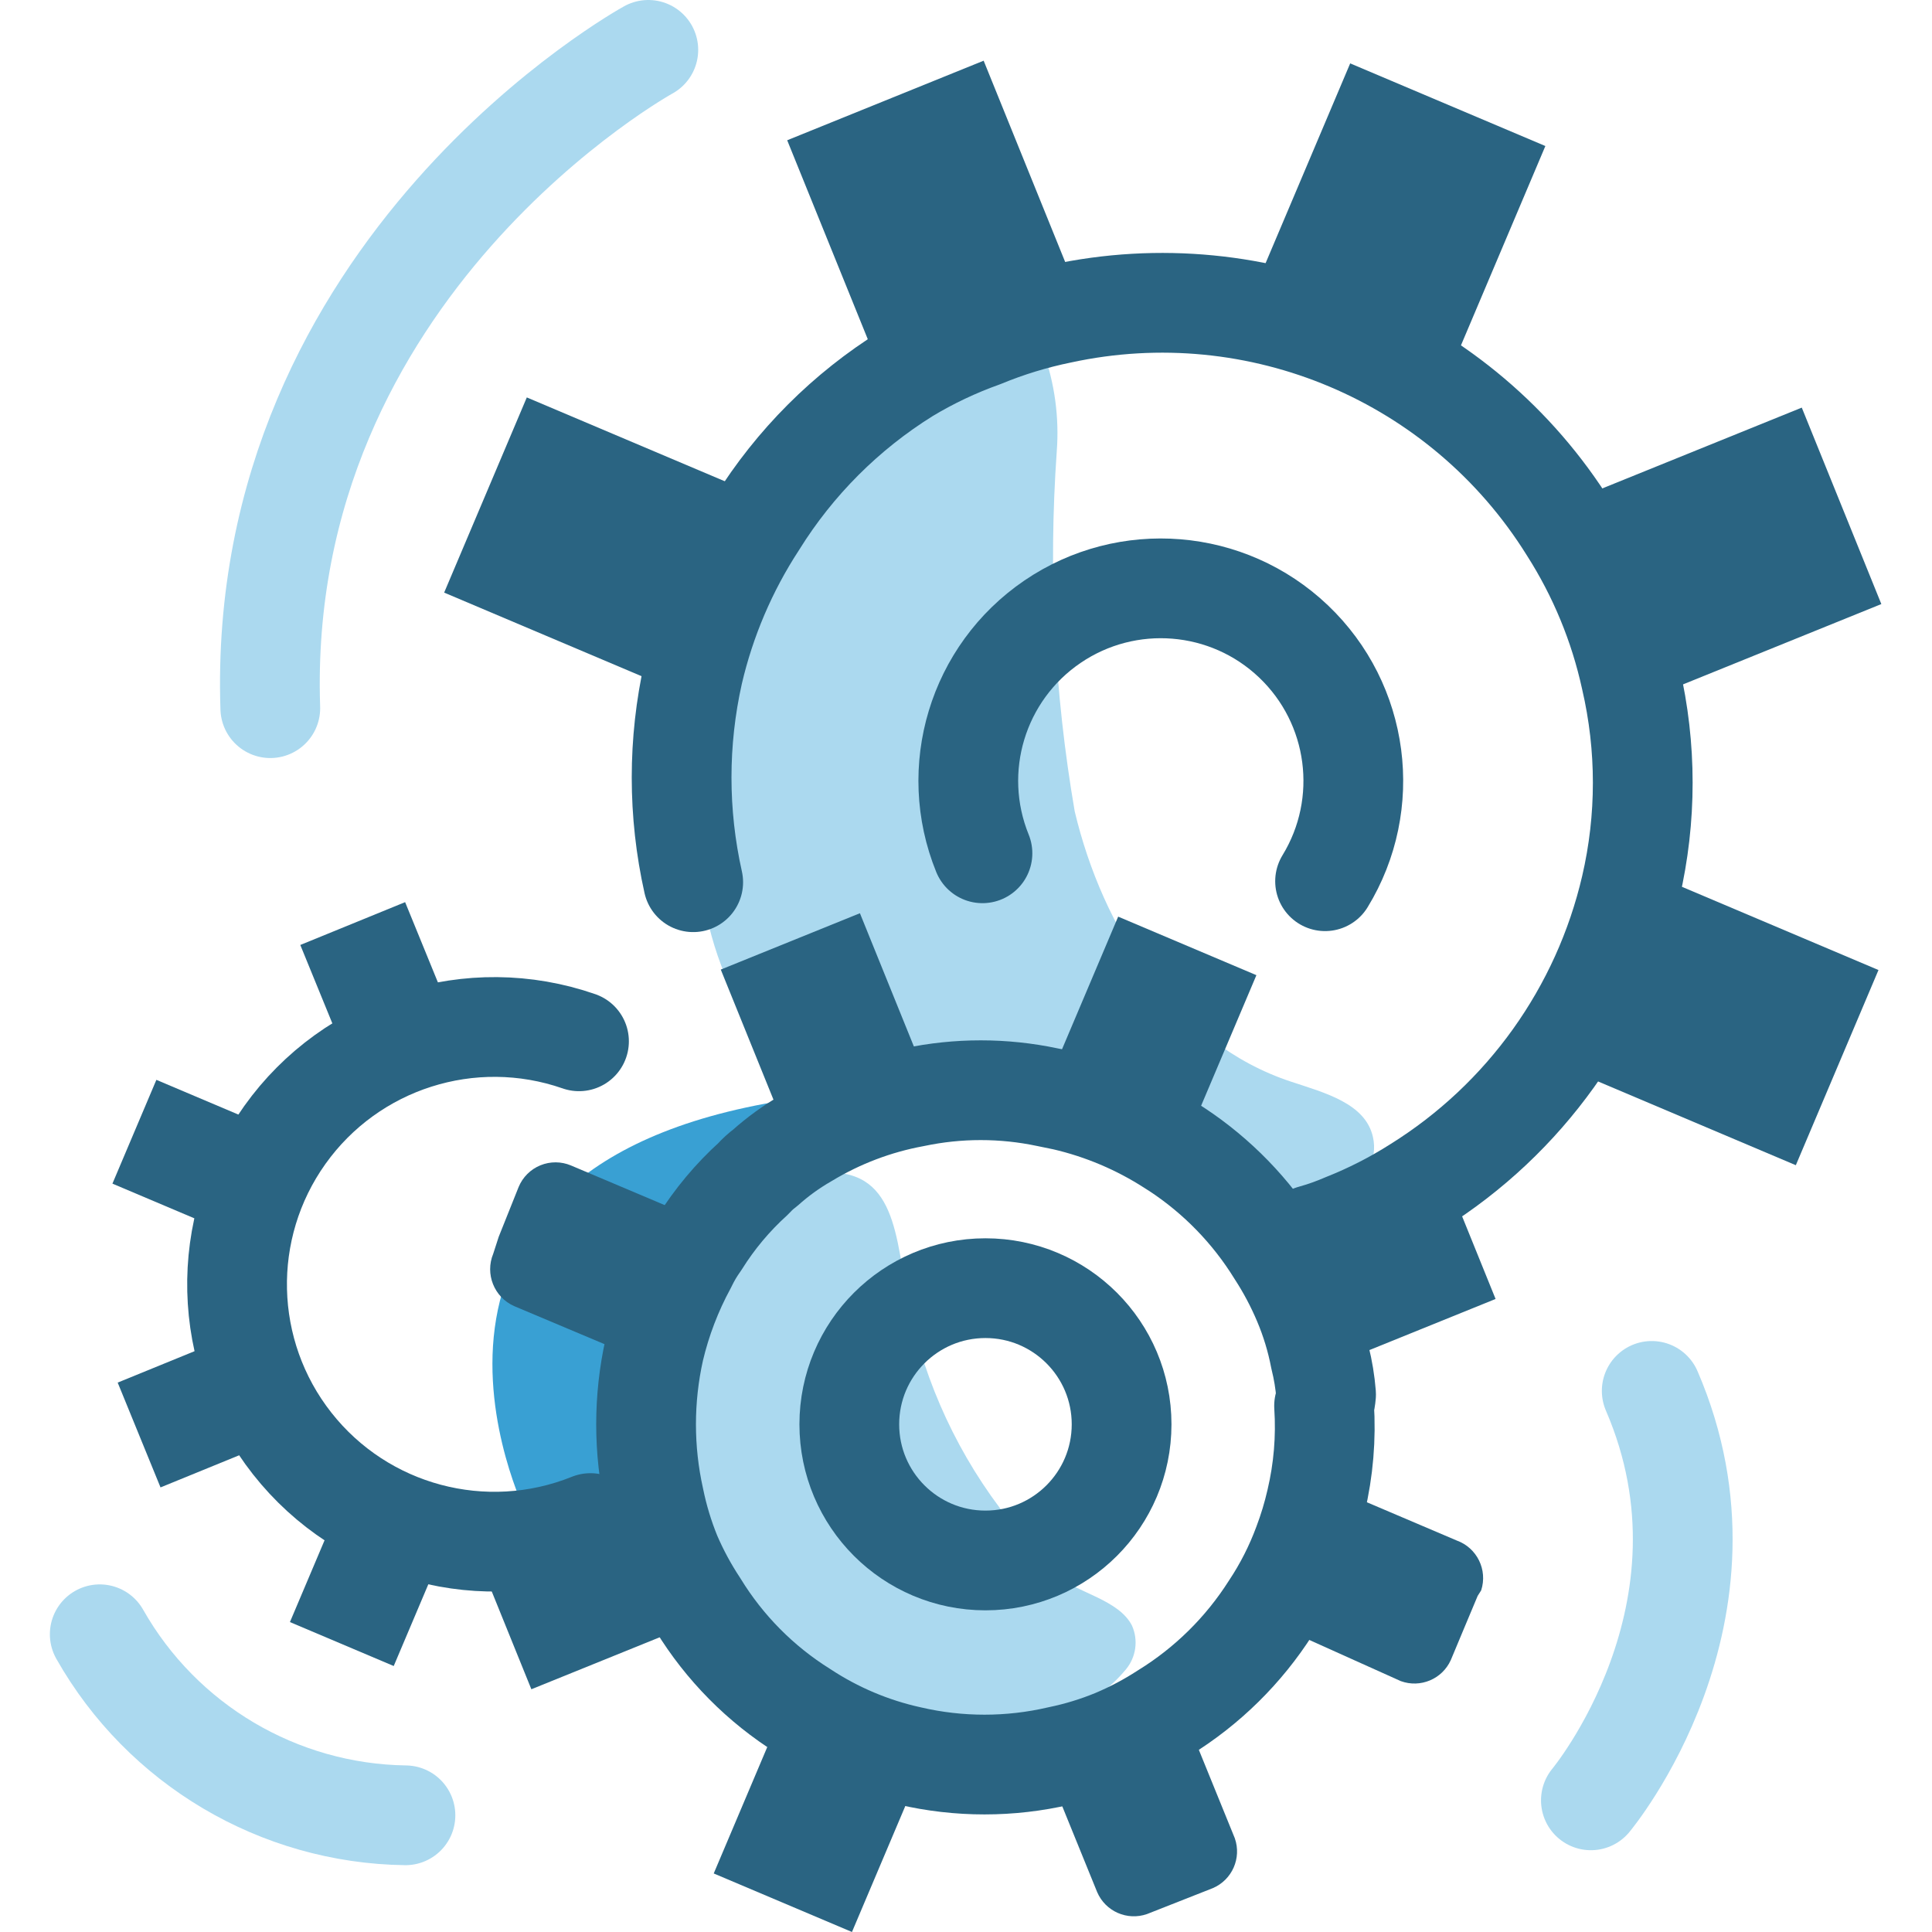
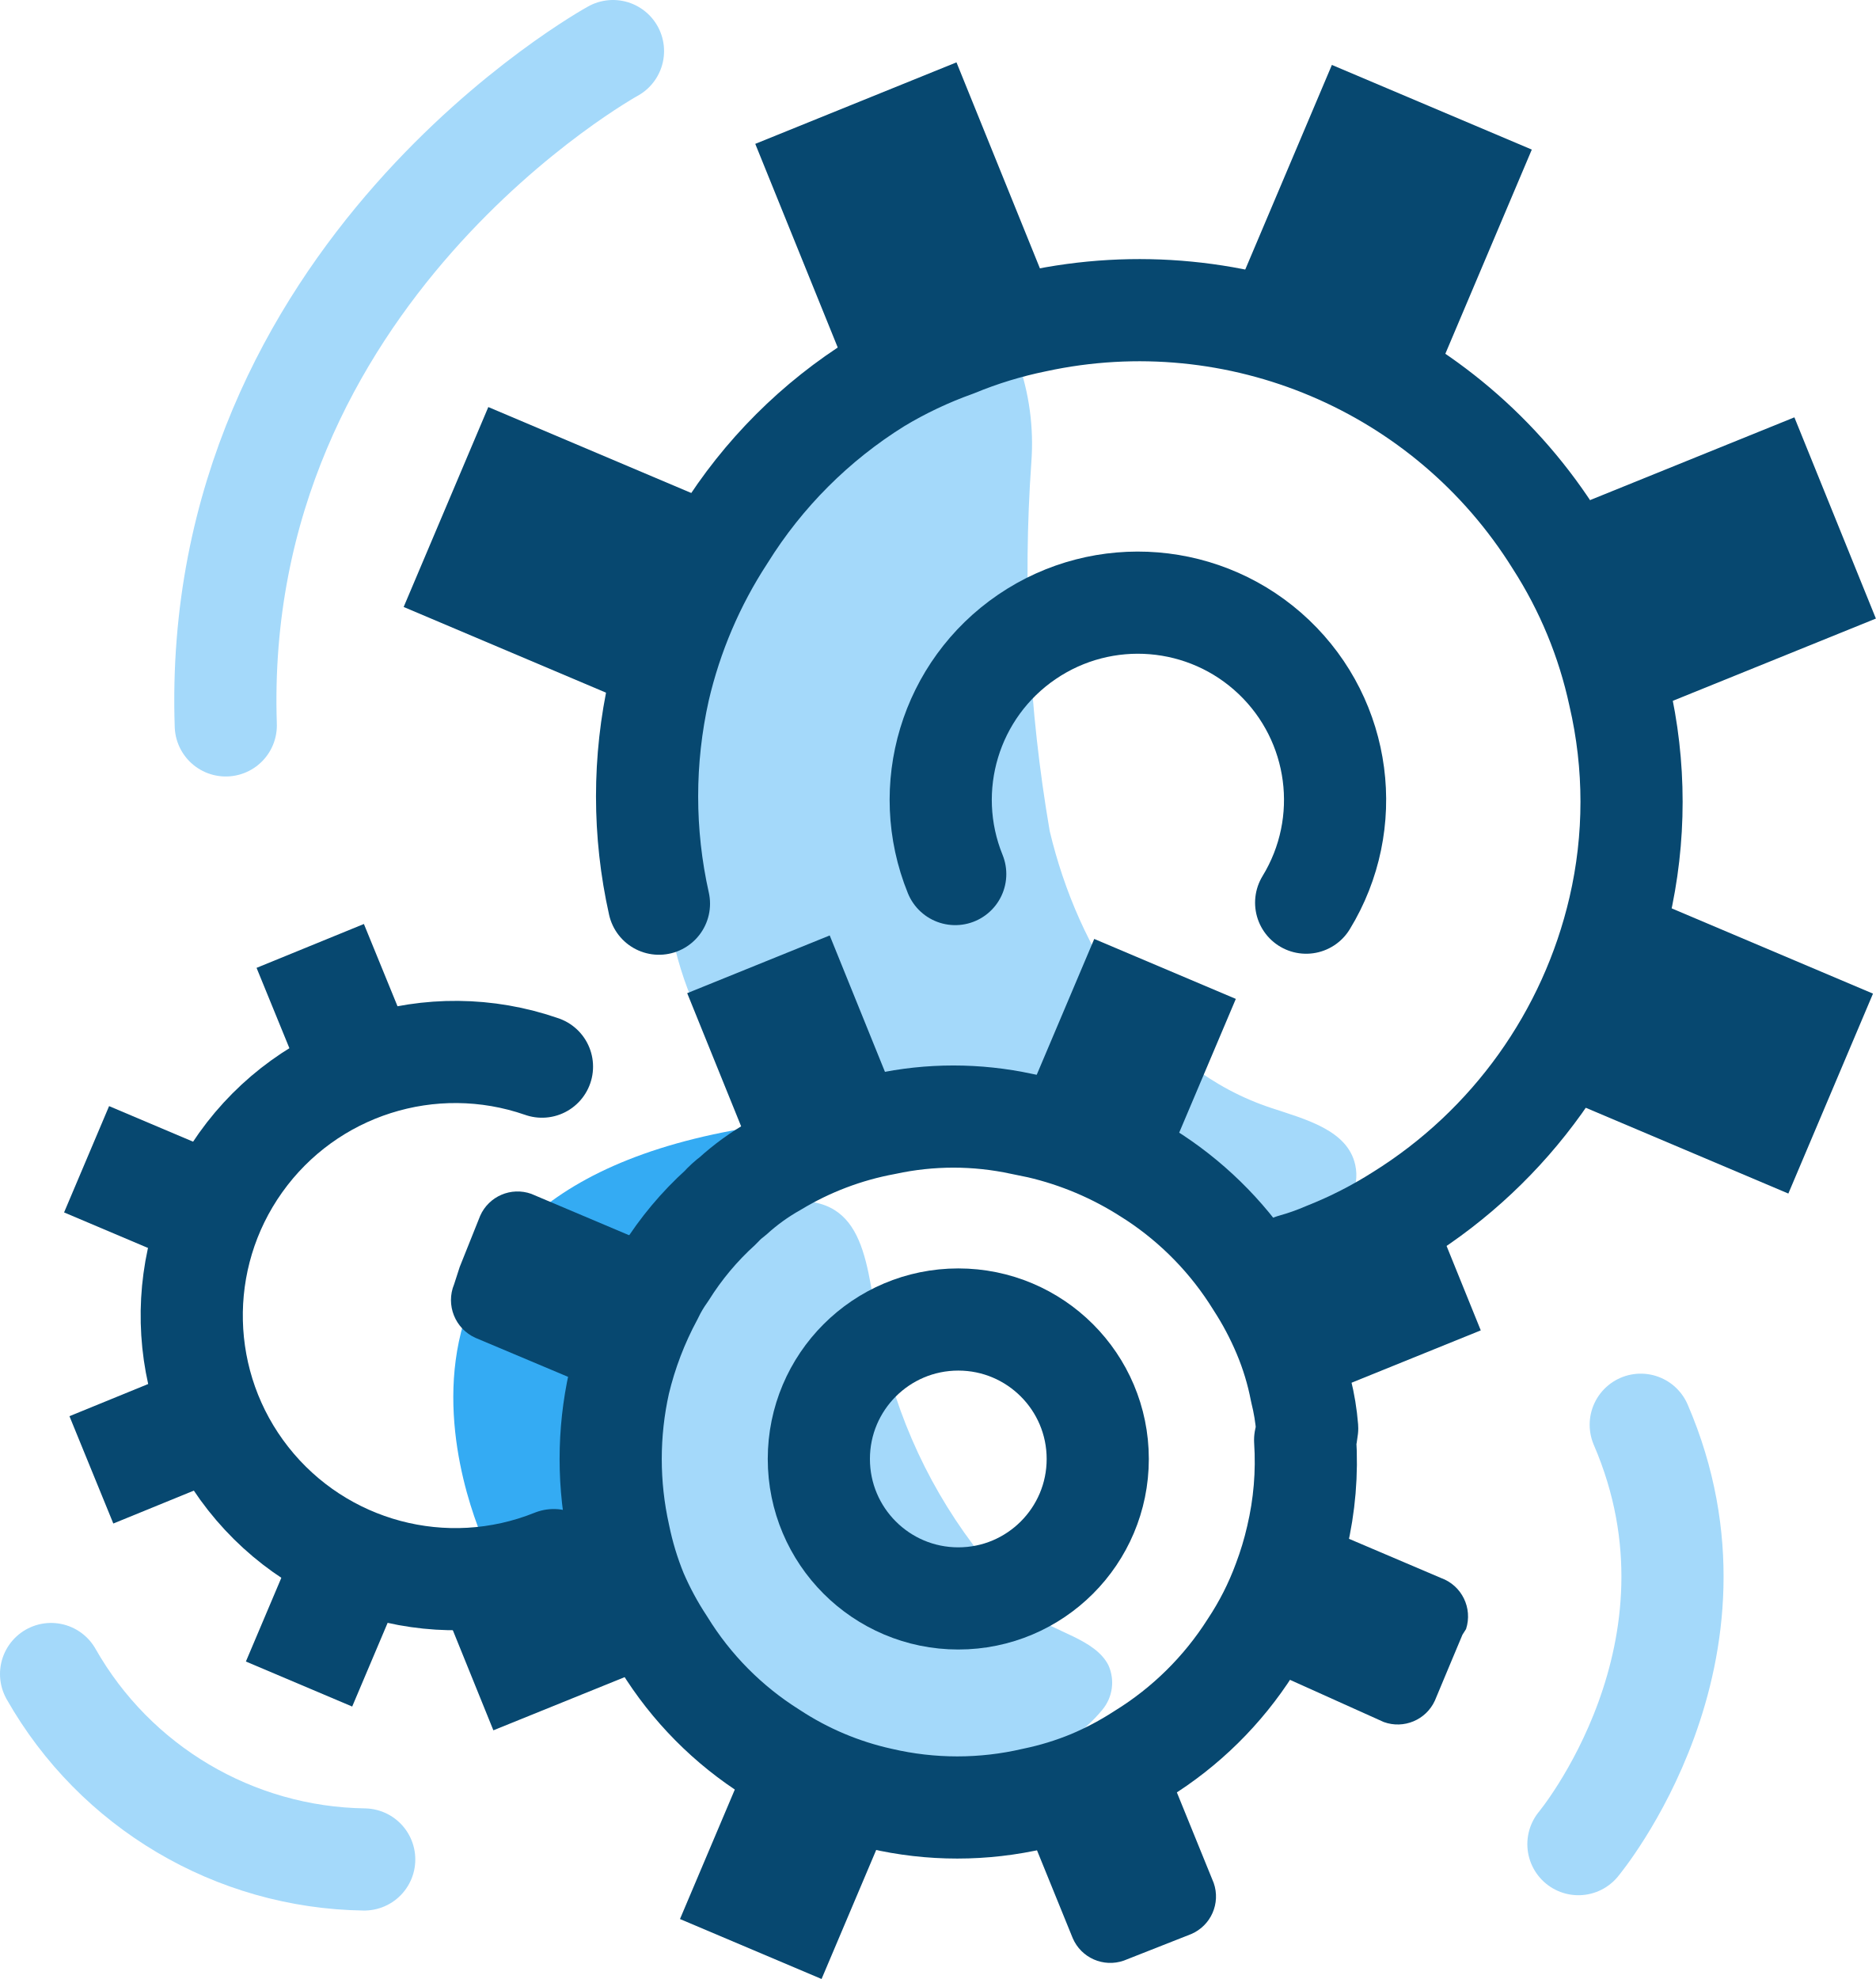
- <svg xmlns="http://www.w3.org/2000/svg" viewBox="0 0 38.74 38.74">
-   <path d="M20.92,7.05h0a4.85,4.85,0,0,1,.27,2h0a30.1,30.1,0,0,0,.36,7.22c.56,2.35,2,4.65,4.34,5.42.66.22,1.49.43,1.64,1.11.21.92-1.09,1.6-1.07,2.54h0a9.43,9.43,0,0,0-6.14-2.86h0A11,11,0,0,1,16.77,22c-2-.89-2.81-3.32-2.79-5.49h0a11.38,11.38,0,0,1,1.72-5.89c.87-1.41,2.48-4.09,4.41-4.09h0A.86.86,0,0,1,20.92,7.05Z" fill="#abd9ef" />
-   <path d="M13.9,17.69h0a9.6,9.6,0,0,1,0-4.2h0a9.38,9.38,0,0,1,1.28-3h0a9.35,9.35,0,0,1,3-3h0a8.46,8.46,0,0,1,1.52-.72h0a8.63,8.63,0,0,1,1.57-.48h0A9.61,9.61,0,0,1,31.46,10.6h0a9.23,9.23,0,0,1,1.24,3h0a9.26,9.26,0,0,1,0,4.19h0a9.64,9.64,0,0,1-4.29,6h0a8.6,8.6,0,0,1-1.45.74h0a5,5,0,0,1-.65.23" fill="none" stroke="#2a6482" stroke-linecap="round" stroke-linejoin="round" stroke-width="2" />
-   <path d="M19.7,17.11h0a3.86,3.86,0,1,1,6.87.56" fill="none" stroke="#2a6482" stroke-linecap="round" stroke-linejoin="round" stroke-width="2" />
-   <rect x="16.66" y="1.82" width="4.25" height="5.46" transform="translate(-0.34 7.38) rotate(-22.05)" fill="#2a6482" />
-   <rect x="10.13" y="8.26" width="4.25" height="5.46" transform="translate(-2.65 17.99) rotate(-67.05)" fill="#2a6482" />
-   <rect x="32.2" y="17.61" width="4.25" height="5.46" transform="translate(2.21 44.02) rotate(-67.05)" fill="#2a6482" />
-   <rect x="31.66" y="9.04" width="5.46" height="4.25" transform="translate(-1.67 13.73) rotate(-22.05)" fill="#2a6482" />
-   <rect x="25.24" y="2.49" width="5.46" height="4.25" transform="translate(12.81 28.57) rotate(-67.05)" fill="#2a6482" />
-   <path d="M10.55,30.35S7,23.2,16.17,22L13,30.44Z" fill="#39a0d3" />
-   <path d="M16.11,23.57c1.78-.36,1.83,1,2.06,2.31h0a10.13,10.13,0,0,0,1.88,4.36h0a7.09,7.09,0,0,0,1.14,1.36c.42.34,1.25.48,1.51,1h0a.84.84,0,0,1-.12.87h0a3,3,0,0,1-1.32.92h0a5.05,5.05,0,0,1-2,.31S14.35,34,13.35,32c-.82-1.65-.16-4.23.49-5.83h0a4.67,4.67,0,0,1,1.73-2.39h0A2.06,2.06,0,0,1,16.11,23.57Z" fill="#abd9ef" />
-   <path d="M26.55,28.19h0a6.47,6.47,0,0,1-.16,1.91h0a6.54,6.54,0,0,1-.26.86h0a6.17,6.17,0,0,1-.65,1.28h0a6.68,6.68,0,0,1-2.13,2.1h0a6.38,6.38,0,0,1-1,.53h0a6.19,6.19,0,0,1-1.11.34h0a6.61,6.61,0,0,1-3,0h0a6.37,6.37,0,0,1-2.13-.9h0A6.54,6.54,0,0,1,14,32.18h0a6.43,6.43,0,0,1-.54-1h0a6.29,6.29,0,0,1-.34-1.12h0a6.9,6.9,0,0,1,0-3h0a6.87,6.87,0,0,1,.65-1.7h0a2.82,2.82,0,0,1,.26-.44h0a6.07,6.07,0,0,1,1.08-1.29h0a1.51,1.51,0,0,1,.23-.21h0a4.87,4.87,0,0,1,.83-.6h0A6.44,6.44,0,0,1,18.33,22h0A6.47,6.47,0,0,1,21,22l.34.07h0a6.8,6.8,0,0,1,2.15.91l.11.07h0a6.66,6.66,0,0,1,2,2.06h0a6.38,6.38,0,0,1,.53,1h0a5.56,5.56,0,0,1,.34,1.12h0a4.45,4.45,0,0,1,.12.73h0A1.31,1.31,0,0,1,26.55,28.19Z" fill="none" stroke="#2a6482" stroke-linecap="round" stroke-linejoin="round" stroke-width="2" />
-   <circle cx="19.76" cy="28.56" r="2.73" fill="none" stroke="#2a6482" stroke-linecap="round" stroke-linejoin="round" stroke-width="2" />
-   <rect x="15.07" y="18.74" width="3.01" height="3.87" transform="translate(-6.55 7.73) rotate(-22.05)" fill="#2a6482" />
-   <path d="M14.05,25.21l-.05.14-.55,1.3h0a.88.88,0,0,1-.32.37h0a.76.76,0,0,1-.73.05l-2.09-.88h0a.81.81,0,0,1-.42-1.05L10,24.8l.4-1h0a.8.8,0,0,1,1.05-.43h0l2.08.88h0a.79.79,0,0,1,.47.58h0A.7.7,0,0,1,14.05,25.21Z" fill="#2a6482" />
-   <rect x="9.95" y="30.24" width="3.87" height="3.01" transform="translate(-11.05 6.79) rotate(-22.05)" fill="#2a6482" />
-   <rect x="14.52" y="34.87" width="3.87" height="3.01" transform="translate(-23.46 37.34) rotate(-67.05)" fill="#2a6482" />
-   <path d="M23.91,34.77l.85,2.09h0a.8.8,0,0,1-.44,1L23,38.38h0a.8.8,0,0,1-1-.44l-.85-2.09h0a.81.81,0,0,1,.07-.74h0a.75.75,0,0,1,.37-.31l1.29-.52h0a.79.79,0,0,1,.48,0h0A.79.79,0,0,1,23.91,34.77Z" fill="#2a6482" />
-   <path d="M29.63,32l-.26.62-.28.67h0a.8.8,0,0,1-1,.42L26,32.77h0a.78.78,0,0,1-.47-.57h0a.79.79,0,0,1,0-.48L26,30.6l.07-.17h0a.82.82,0,0,1,.32-.37h0a.82.82,0,0,1,.73-.06l2.09.89h0a.8.8,0,0,1,.49,1Z" fill="#2a6482" />
-   <rect x="25.69" y="23.87" width="3.87" height="3.01" transform="translate(-7.5 12.23) rotate(-22.05)" fill="#2a6482" />
-   <rect x="21.12" y="19.24" width="3.87" height="3.01" transform="translate(-5.04 33.89) rotate(-67.05)" fill="#2a6482" />
-   <path d="M11.84,30.54h0a5.16,5.16,0,1,1-.23-9.66" fill="none" stroke="#2a6482" stroke-linecap="round" stroke-linejoin="round" stroke-width="2" />
-   <rect x="6.38" y="18.39" width="2.26" height="2.9" transform="matrix(0.93, -0.38, 0.38, 0.93, -6.9, 4.27)" fill="#2a6482" />
-   <rect x="2.9" y="21.81" width="2.26" height="2.9" transform="translate(-18.96 17.9) rotate(-67.05)" fill="#2a6482" />
-   <rect x="2.54" y="27.02" width="2.9" height="2.26" transform="matrix(0.93, -0.38, 0.38, 0.93, -10.27, 3.56)" fill="#2a6482" />
-   <rect x="5.97" y="30.5" width="2.9" height="2.26" transform="translate(-24.6 26.13) rotate(-67.05)" fill="#2a6482" />
-   <path d="M31.9,36.1s3.14-3.76,1.22-8.21" fill="none" stroke="#abd9ef" stroke-linecap="round" stroke-linejoin="round" stroke-width="2" />
-   <path d="M13,1S5.12,5.33,5.42,14.2" fill="none" stroke="#abd9ef" stroke-linecap="round" stroke-linejoin="round" stroke-width="2" />
-   <path d="M2,32.77H2A7.16,7.16,0,0,0,8.13,36.4" fill="none" stroke="#abd9ef" stroke-linecap="round" stroke-linejoin="round" stroke-width="2" />
+ <svg xmlns="http://www.w3.org/2000/svg" viewBox="0 0 36.72 38.74">
+   <path d="M20.92,7.05h0a4.85,4.85,0,0,1,.27,2h0a30.1,30.1,0,0,0,.36,7.22c.56,2.35,2,4.65,4.34,5.42.66.22,1.49.43,1.64,1.11.21.92-1.09,1.6-1.07,2.54h0a9.43,9.43,0,0,0-6.14-2.86h0A11,11,0,0,1,16.77,22c-2-.89-2.81-3.32-2.79-5.49h0a11.38,11.38,0,0,1,1.72-5.89c.87-1.41,2.48-4.09,4.41-4.09h0A.86.86,0,0,1,20.92,7.05Z" transform="translate(-1)" fill="#a4d9fa" />
+   <path d="M13.9,17.69h0a9.6,9.6,0,0,1,0-4.2h0a9.38,9.38,0,0,1,1.28-3h0a9.35,9.35,0,0,1,3-3h0a8.46,8.46,0,0,1,1.52-.72h0a8.63,8.63,0,0,1,1.57-.48h0A9.61,9.61,0,0,1,31.46,10.6h0a9.08,9.08,0,0,1,1.24,3h0a9.26,9.26,0,0,1,0,4.19h0a9.64,9.64,0,0,1-4.29,6h0a8.6,8.6,0,0,1-1.45.74h0a5,5,0,0,1-.65.23" transform="translate(-1)" fill="none" stroke="#074870" stroke-linecap="round" stroke-linejoin="round" stroke-width="2" />
+   <path d="M19.7,17.11h0a3.86,3.86,0,1,1,6.87.56" transform="translate(-1)" fill="none" stroke="#074870" stroke-linecap="round" stroke-linejoin="round" stroke-width="2" />
+   <rect x="16.65" y="1.82" width="4.25" height="5.46" transform="translate(-1.33 7.38) rotate(-22.05)" fill="#074870" />
+   <rect x="10.12" y="8.26" width="4.25" height="5.46" transform="translate(-3.65 17.98) rotate(-67.05)" fill="#074870" />
+   <rect x="32.2" y="17.61" width="4.25" height="5.46" transform="translate(1.21 44.02) rotate(-67.05)" fill="#074870" />
+   <rect x="31.67" y="9.04" width="5.46" height="4.25" transform="translate(-2.68 13.73) rotate(-22.05)" fill="#074870" />
+   <rect x="25.24" y="2.49" width="5.46" height="4.25" transform="translate(11.81 28.57) rotate(-67.05)" fill="#074870" />
+   <path d="M10.55,30.35S7,23.2,16.17,22L13,30.44Z" transform="translate(-1)" fill="#34abf3" />
+   <path d="M16.11,23.57c1.78-.36,1.83,1,2.06,2.31h0a10.13,10.13,0,0,0,1.88,4.36h0a6.75,6.75,0,0,0,1.14,1.36c.42.34,1.25.48,1.51,1h0a.83.83,0,0,1-.12.87h0a3,3,0,0,1-1.32.92h0a5.05,5.05,0,0,1-2,.31S14.35,34,13.35,32c-.82-1.65-.16-4.23.49-5.83h0a4.67,4.67,0,0,1,1.73-2.39h0A1.78,1.78,0,0,1,16.11,23.57Z" transform="translate(-1)" fill="#a4d9fa" />
+   <path d="M26.55,28.19h0a6.47,6.47,0,0,1-.16,1.91h0a6.54,6.54,0,0,1-.26.86h0a6.17,6.17,0,0,1-.65,1.28h0a6.68,6.68,0,0,1-2.13,2.1h0a6.38,6.38,0,0,1-1,.53h0a6.19,6.19,0,0,1-1.11.34h0a6.61,6.61,0,0,1-3,0h0a6.37,6.37,0,0,1-2.13-.9h0A6.6,6.6,0,0,1,14,32.18h0a6.43,6.43,0,0,1-.54-1h0a6.29,6.29,0,0,1-.34-1.12h0a6.9,6.9,0,0,1,0-3h0a7,7,0,0,1,.65-1.7h0a2.82,2.82,0,0,1,.26-.44h0a6.07,6.07,0,0,1,1.08-1.29h0a1.51,1.51,0,0,1,.23-.21h0a4.5,4.5,0,0,1,.83-.6h0A6.44,6.44,0,0,1,18.33,22h0A6.32,6.32,0,0,1,21,22l.34.07h0a6.8,6.8,0,0,1,2.15.91l.11.07h0a6.66,6.66,0,0,1,2,2.06h0a6.38,6.38,0,0,1,.53,1h0a5.56,5.56,0,0,1,.34,1.12h0a4.45,4.45,0,0,1,.12.73h0A1.85,1.85,0,0,1,26.55,28.19Z" transform="translate(-1)" fill="none" stroke="#074870" stroke-linecap="round" stroke-linejoin="round" stroke-width="2" />
+   <circle cx="18.76" cy="28.56" r="2.73" fill="none" stroke="#074870" stroke-linecap="round" stroke-linejoin="round" stroke-width="2" />
+   <rect x="15.07" y="18.74" width="3.01" height="3.87" transform="translate(-7.55 7.73) rotate(-22.05)" fill="#074870" />
+   <path d="M14.05,25.21l-.05.14-.55,1.3h0a.88.88,0,0,1-.32.37h0a.76.76,0,0,1-.73.05l-2.09-.88h0a.81.81,0,0,1-.42-1.05L10,24.8l.4-1h0a.8.8,0,0,1,1-.43h0l2.08.88h0a.79.79,0,0,1,.47.58h0A.71.71,0,0,1,14.05,25.21Z" transform="translate(-1)" fill="#074870" />
+   <rect x="9.95" y="30.25" width="3.87" height="3.01" transform="translate(-12.05 6.78) rotate(-22.05)" fill="#074870" />
+   <rect x="14.52" y="34.87" width="3.87" height="3.01" transform="translate(-24.46 37.34) rotate(-67.05)" fill="#074870" />
+   <path d="M23.91,34.77l.85,2.09h0a.8.8,0,0,1-.44,1L23,38.38h0a.8.8,0,0,1-1-.44l-.85-2.09h0a.81.81,0,0,1,.07-.74h0a.8.8,0,0,1,.37-.31l1.29-.52h0a.79.79,0,0,1,.48,0h0A.8.8,0,0,1,23.91,34.77Z" transform="translate(-1)" fill="#074870" />
+   <path d="M29.63,32l-.26.62-.28.67h0a.8.8,0,0,1-1,.42L26,32.77h0a.78.78,0,0,1-.47-.57h0a.79.79,0,0,1,0-.48L26,30.6l.07-.17h0a.88.88,0,0,1,.32-.37h0a.82.82,0,0,1,.73-.06l2.09.89h0a.8.8,0,0,1,.49,1Z" transform="translate(-1)" fill="#074870" />
+   <rect x="25.7" y="23.87" width="3.87" height="3.01" transform="translate(-8.51 12.23) rotate(-22.05)" fill="#074870" />
+   <rect x="21.12" y="19.24" width="3.87" height="3.01" transform="translate(-6.04 33.89) rotate(-67.05)" fill="#074870" />
+   <path d="M11.84,30.54h0a5.16,5.16,0,1,1-.23-9.66" transform="translate(-1)" fill="none" stroke="#074870" stroke-linecap="round" stroke-linejoin="round" stroke-width="2" />
+   <rect x="6.49" y="18.41" width="2.27" height="2.91" transform="translate(-7.95 4.36) rotate(-22.23)" fill="#074870" />
+   <rect x="2.9" y="21.81" width="2.26" height="2.9" transform="translate(-19.96 17.9) rotate(-67.05)" fill="#074870" />
+   <rect x="2.68" y="27.09" width="2.91" height="2.27" transform="translate(-11.37 3.66) rotate(-22.23)" fill="#074870" />
+   <rect x="5.97" y="30.5" width="2.9" height="2.26" transform="translate(-25.6 26.13) rotate(-67.05)" fill="#074870" />
+   <path d="M31.9,36.1s3.14-3.76,1.22-8.21" transform="translate(-1)" fill="none" stroke="#a4d9fa" stroke-linecap="round" stroke-linejoin="round" stroke-width="2" />
+   <path d="M13,1S5.12,5.33,5.42,14.2" transform="translate(-1)" fill="none" stroke="#a4d9fa" stroke-linecap="round" stroke-linejoin="round" stroke-width="2" />
+   <path d="M2,32.77H2A7.17,7.17,0,0,0,8.13,36.4" transform="translate(-1)" fill="none" stroke="#a4d9fa" stroke-linecap="round" stroke-linejoin="round" stroke-width="2" />
</svg>
